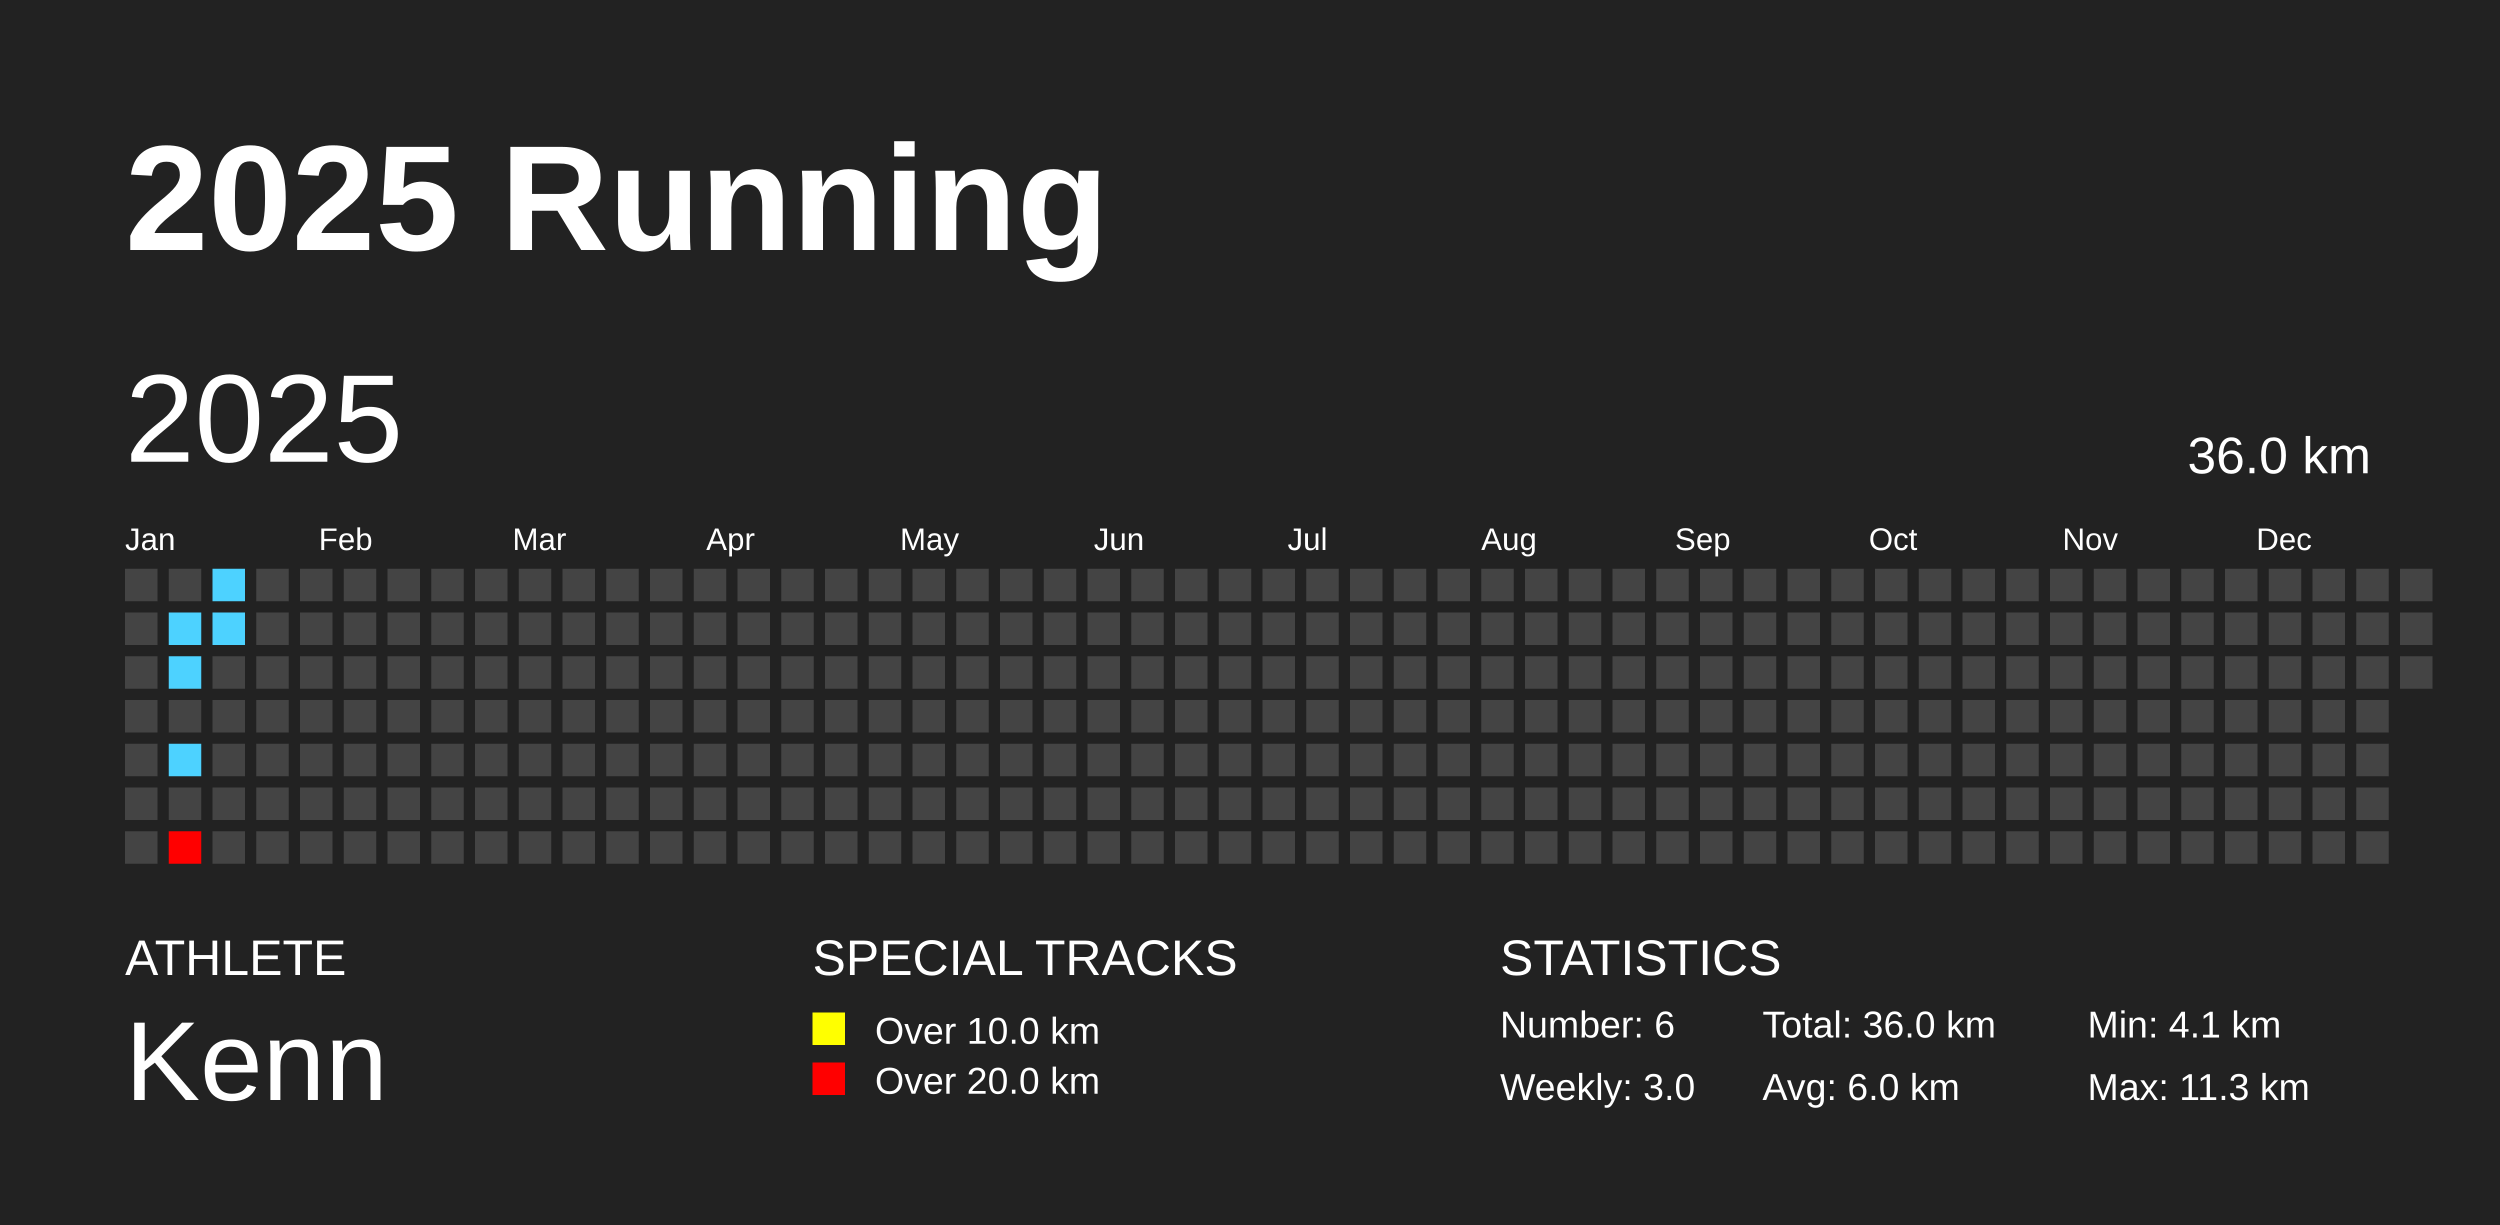
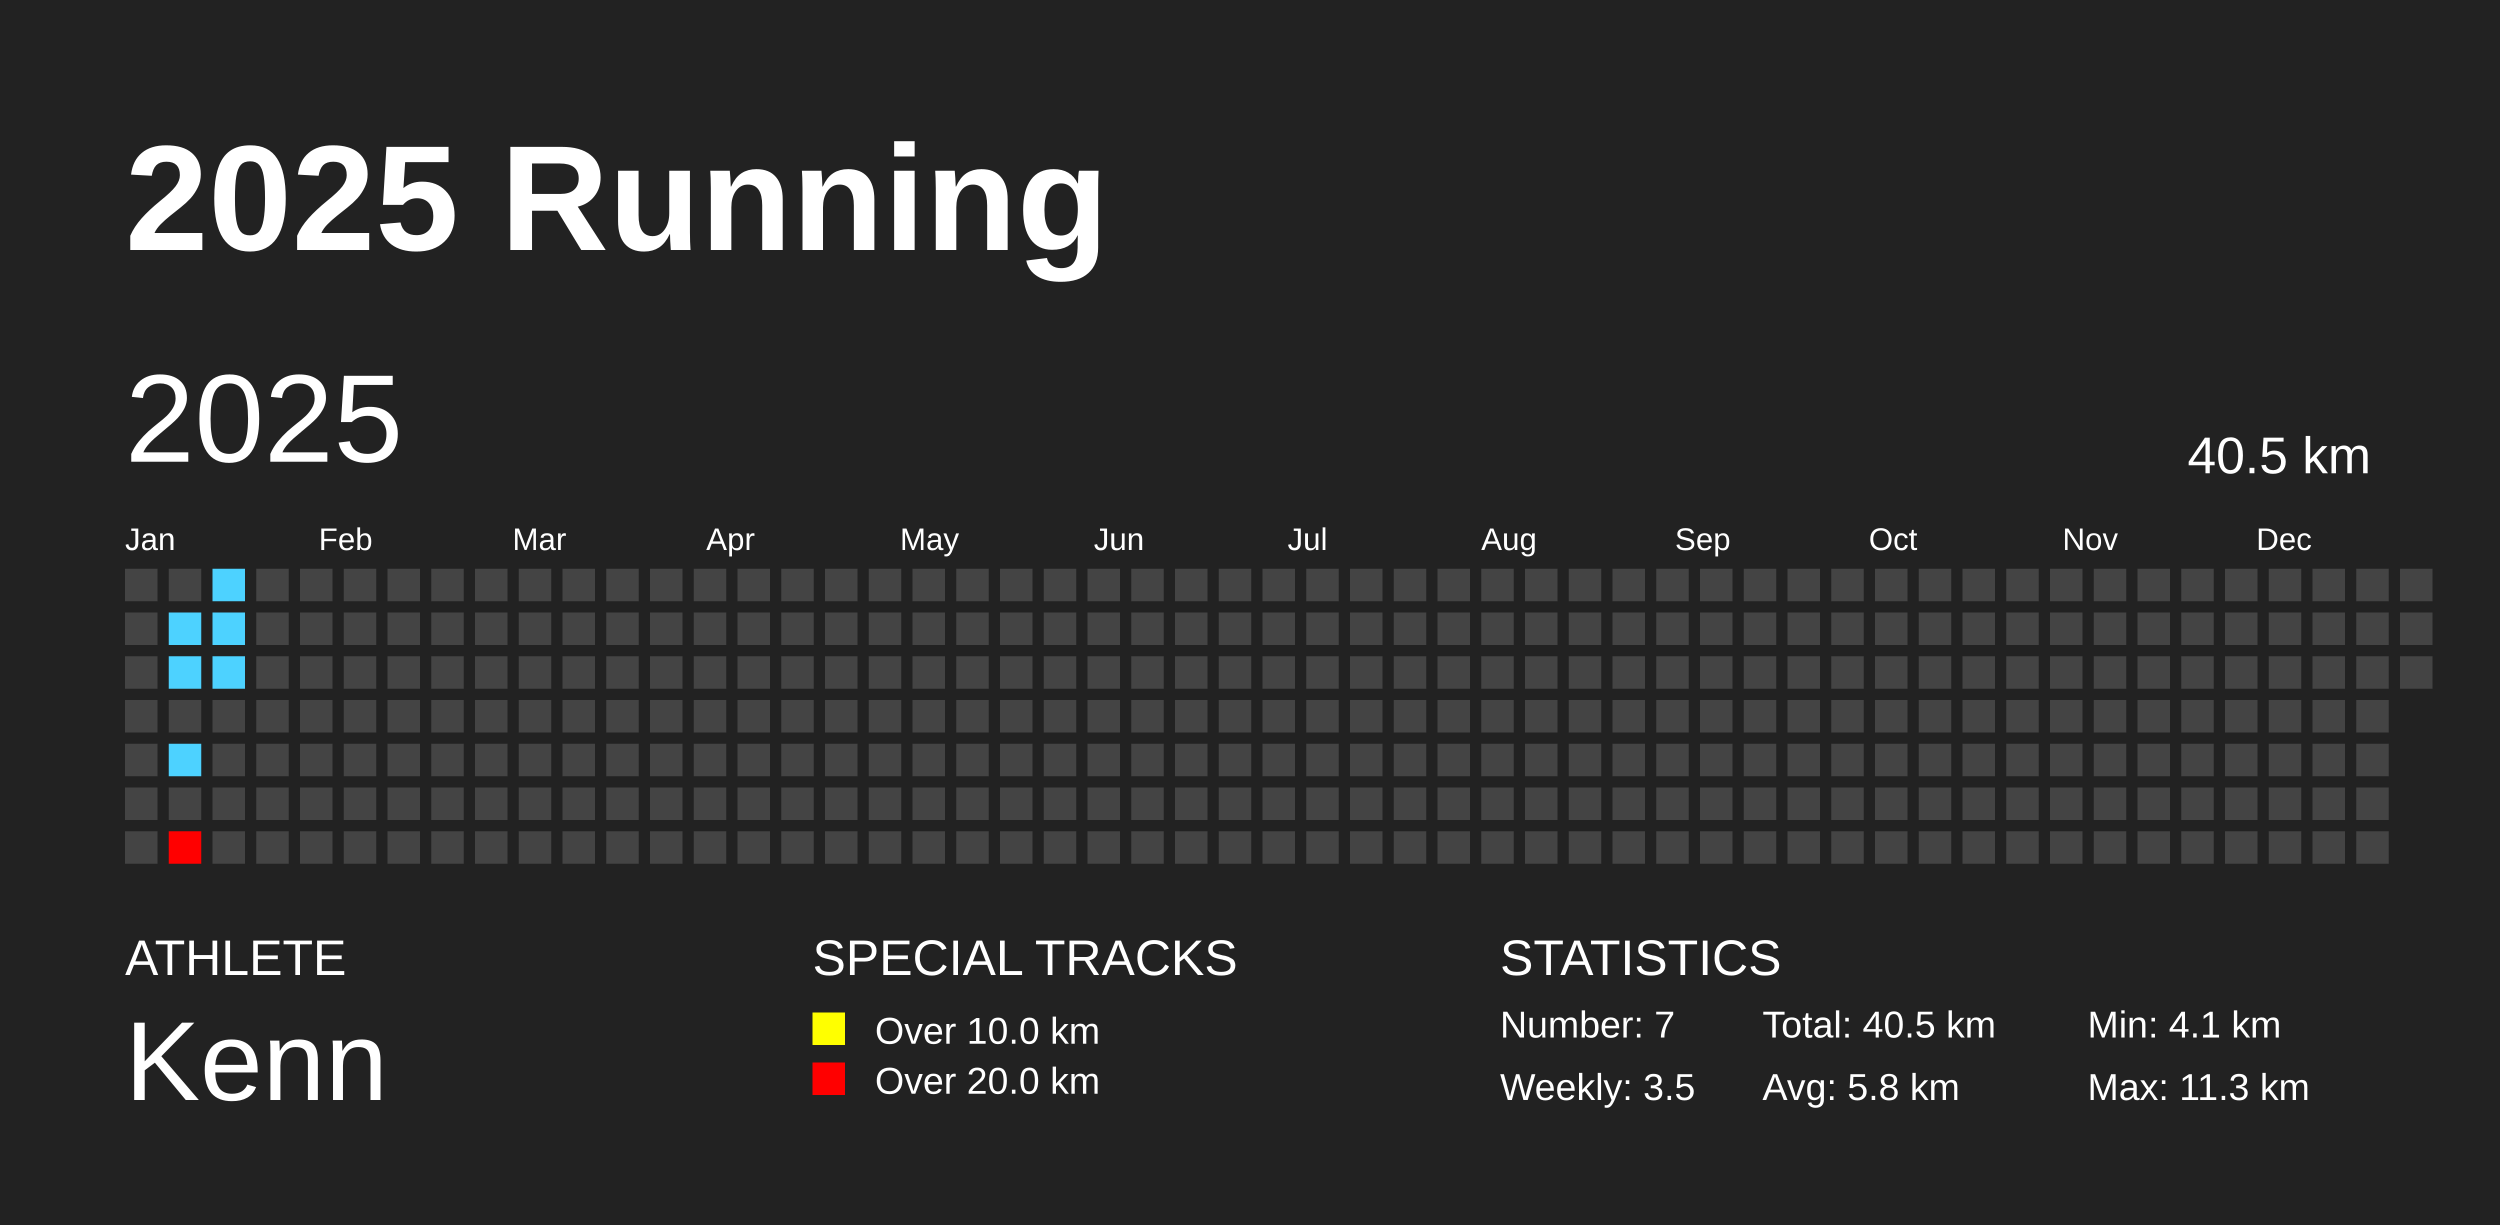
<svg xmlns="http://www.w3.org/2000/svg" baseProfile="full" height="98mm" version="1.1" viewBox="0,0,200,98" width="200mm">
  <defs />
  <rect fill="#222222" height="98" width="200" x="0" y="0" />
  <text fill="#FFFFFF" style="font-size:12px; font-family:Arial; font-weight:bold;" x="10" y="20">2025 Running</text>
  <text fill="#FFFFFF" style="font-size:4px; font-family:Arial" x="10" y="78">ATHLETE</text>
  <text fill="#FFFFFF" style="font-size:9px; font-family:Arial" x="10" y="88">Kenn</text>
  <text fill="#FFFFFF" style="font-size:4px; font-family:Arial" x="65" y="78">SPECIAL TRACKS</text>
  <rect fill="yellow" height="2.6" width="2.6" x="65" y="81" />
  <text fill="#FFFFFF" style="font-size:3px; font-family:Arial" x="70" y="83.5">Over 10.0 km</text>
  <rect fill="red" height="2.6" width="2.6" x="65" y="85" />
  <text fill="#FFFFFF" style="font-size:3px; font-family:Arial" x="70" y="87.5">Over 20.0 km</text>
  <text fill="#FFFFFF" style="font-size:4px; font-family:Arial" x="120" y="78">STATISTICS</text>
-   <text fill="#FFFFFF" style="font-size:3px; font-family:Arial" x="120" y="83">Number: 6</text>
-   <text fill="#FFFFFF" style="font-size:3px; font-family:Arial" x="120" y="88">Weekly: 3.0</text>
-   <text fill="#FFFFFF" style="font-size:3px; font-family:Arial" x="141" y="83">Total: 36.0 km</text>
-   <text fill="#FFFFFF" style="font-size:3px; font-family:Arial" x="141" y="88">Avg: 6.0 km</text>
+   <text fill="#FFFFFF" style="font-size:3px; font-family:Arial" x="120" y="83">Number: 7</text>
+   <text fill="#FFFFFF" style="font-size:3px; font-family:Arial" x="120" y="88">Weekly: 3.5</text>
+   <text fill="#FFFFFF" style="font-size:3px; font-family:Arial" x="141" y="83">Total: 40.5 km</text>
+   <text fill="#FFFFFF" style="font-size:3px; font-family:Arial" x="141" y="88">Avg: 5.8 km</text>
  <text fill="#FFFFFF" style="font-size:3px; font-family:Arial" x="167" y="83">Min: 4.1 km</text>
  <text fill="#FFFFFF" style="font-size:3px; font-family:Arial" x="167" y="88">Max: 11.3 km</text>
  <text dominant-baseline="hanging" fill="#FFFFFF" style="font-size:10.0px; font-family:Arial;" x="10" y="30">2025</text>
-   <text dominant-baseline="hanging" fill="#FFFFFF" style="font-size:4.125px; font-family:Arial;" x="175" y="35">36.0 km</text>
+   <text dominant-baseline="hanging" fill="#FFFFFF" style="font-size:4.125px; font-family:Arial;" x="175" y="35">40.5 km</text>
  <text fill="#FFFFFF" style="font-size:2.5px; font-family:Arial" x="10.0" y="44">Jan</text>
  <text fill="#FFFFFF" style="font-size:2.5px; font-family:Arial" x="25.5" y="44">Feb</text>
  <text fill="#FFFFFF" style="font-size:2.5px; font-family:Arial" x="41.0" y="44">Mar</text>
  <text fill="#FFFFFF" style="font-size:2.5px; font-family:Arial" x="56.5" y="44">Apr</text>
  <text fill="#FFFFFF" style="font-size:2.5px; font-family:Arial" x="72.0" y="44">May</text>
  <text fill="#FFFFFF" style="font-size:2.5px; font-family:Arial" x="87.5" y="44">Jun</text>
  <text fill="#FFFFFF" style="font-size:2.5px; font-family:Arial" x="103.0" y="44">Jul</text>
  <text fill="#FFFFFF" style="font-size:2.5px; font-family:Arial" x="118.5" y="44">Aug</text>
  <text fill="#FFFFFF" style="font-size:2.5px; font-family:Arial" x="134.0" y="44">Sep</text>
  <text fill="#FFFFFF" style="font-size:2.5px; font-family:Arial" x="149.5" y="44">Oct</text>
  <text fill="#FFFFFF" style="font-size:2.5px; font-family:Arial" x="165.0" y="44">Nov</text>
  <text fill="#FFFFFF" style="font-size:2.5px; font-family:Arial" x="180.5" y="44">Dec</text>
  <rect fill="#444444" height="2.6" width="2.6" x="10.0" y="45.5" />
  <rect fill="#444444" height="2.6" width="2.6" x="10.0" y="49.0" />
  <rect fill="#444444" height="2.6" width="2.6" x="10.0" y="52.5" />
  <rect fill="#444444" height="2.6" width="2.6" x="10.0" y="56.0" />
  <rect fill="#444444" height="2.6" width="2.6" x="10.0" y="59.5" />
  <rect fill="#444444" height="2.6" width="2.6" x="10.0" y="63.0" />
  <rect fill="#444444" height="2.6" width="2.6" x="10.0" y="66.5" />
  <rect fill="#444444" height="2.6" width="2.6" x="13.5" y="45.5" />
  <rect fill="#4dd2ff" height="2.6" width="2.6" x="13.5" y="49.0" />
  <rect fill="#4dd2ff" height="2.6" width="2.6" x="13.5" y="52.5" />
  <rect fill="#444444" height="2.6" width="2.6" x="13.5" y="56.0" />
  <rect fill="#4dd2ff" height="2.6" width="2.6" x="13.5" y="59.5" />
  <rect fill="#444444" height="2.6" width="2.6" x="13.5" y="63.0" />
  <rect fill="#ff0000" height="2.6" width="2.6" x="13.5" y="66.5" />
  <rect fill="#4dd2ff" height="2.6" width="2.6" x="17.0" y="45.5" />
  <rect fill="#4dd2ff" height="2.6" width="2.6" x="17.0" y="49.0" />
-   <rect fill="#444444" height="2.6" width="2.6" x="17.0" y="52.5" />
+   <rect fill="#4dd2ff" height="2.6" width="2.6" x="17.0" y="52.5" />
  <rect fill="#444444" height="2.6" width="2.6" x="17.0" y="56.0" />
  <rect fill="#444444" height="2.6" width="2.6" x="17.0" y="59.5" />
  <rect fill="#444444" height="2.6" width="2.6" x="17.0" y="63.0" />
  <rect fill="#444444" height="2.6" width="2.6" x="17.0" y="66.5" />
  <rect fill="#444444" height="2.6" width="2.6" x="20.5" y="45.5" />
  <rect fill="#444444" height="2.6" width="2.6" x="20.5" y="49.0" />
  <rect fill="#444444" height="2.6" width="2.6" x="20.5" y="52.5" />
  <rect fill="#444444" height="2.6" width="2.6" x="20.5" y="56.0" />
  <rect fill="#444444" height="2.6" width="2.6" x="20.5" y="59.5" />
  <rect fill="#444444" height="2.6" width="2.6" x="20.5" y="63.0" />
  <rect fill="#444444" height="2.6" width="2.6" x="20.5" y="66.5" />
  <rect fill="#444444" height="2.6" width="2.6" x="24.0" y="45.5" />
  <rect fill="#444444" height="2.6" width="2.6" x="24.0" y="49.0" />
  <rect fill="#444444" height="2.6" width="2.6" x="24.0" y="52.5" />
  <rect fill="#444444" height="2.6" width="2.6" x="24.0" y="56.0" />
  <rect fill="#444444" height="2.6" width="2.6" x="24.0" y="59.5" />
  <rect fill="#444444" height="2.6" width="2.6" x="24.0" y="63.0" />
  <rect fill="#444444" height="2.6" width="2.6" x="24.0" y="66.5" />
  <rect fill="#444444" height="2.6" width="2.6" x="27.5" y="45.5" />
  <rect fill="#444444" height="2.6" width="2.6" x="27.5" y="49.0" />
  <rect fill="#444444" height="2.6" width="2.6" x="27.5" y="52.5" />
  <rect fill="#444444" height="2.6" width="2.6" x="27.5" y="56.0" />
  <rect fill="#444444" height="2.6" width="2.6" x="27.5" y="59.5" />
  <rect fill="#444444" height="2.6" width="2.6" x="27.5" y="63.0" />
  <rect fill="#444444" height="2.6" width="2.6" x="27.5" y="66.5" />
  <rect fill="#444444" height="2.6" width="2.6" x="31.0" y="45.5" />
  <rect fill="#444444" height="2.6" width="2.6" x="31.0" y="49.0" />
  <rect fill="#444444" height="2.6" width="2.6" x="31.0" y="52.5" />
  <rect fill="#444444" height="2.6" width="2.6" x="31.0" y="56.0" />
  <rect fill="#444444" height="2.6" width="2.6" x="31.0" y="59.5" />
  <rect fill="#444444" height="2.6" width="2.6" x="31.0" y="63.0" />
  <rect fill="#444444" height="2.6" width="2.6" x="31.0" y="66.5" />
  <rect fill="#444444" height="2.6" width="2.6" x="34.5" y="45.5" />
  <rect fill="#444444" height="2.6" width="2.6" x="34.5" y="49.0" />
  <rect fill="#444444" height="2.6" width="2.6" x="34.5" y="52.5" />
  <rect fill="#444444" height="2.6" width="2.6" x="34.5" y="56.0" />
  <rect fill="#444444" height="2.6" width="2.6" x="34.5" y="59.5" />
  <rect fill="#444444" height="2.6" width="2.6" x="34.5" y="63.0" />
  <rect fill="#444444" height="2.6" width="2.6" x="34.5" y="66.5" />
  <rect fill="#444444" height="2.6" width="2.6" x="38.0" y="45.5" />
  <rect fill="#444444" height="2.6" width="2.6" x="38.0" y="49.0" />
  <rect fill="#444444" height="2.6" width="2.6" x="38.0" y="52.5" />
  <rect fill="#444444" height="2.6" width="2.6" x="38.0" y="56.0" />
  <rect fill="#444444" height="2.6" width="2.6" x="38.0" y="59.5" />
  <rect fill="#444444" height="2.6" width="2.6" x="38.0" y="63.0" />
  <rect fill="#444444" height="2.6" width="2.6" x="38.0" y="66.5" />
  <rect fill="#444444" height="2.6" width="2.6" x="41.5" y="45.5" />
  <rect fill="#444444" height="2.6" width="2.6" x="41.5" y="49.0" />
  <rect fill="#444444" height="2.6" width="2.6" x="41.5" y="52.5" />
  <rect fill="#444444" height="2.6" width="2.6" x="41.5" y="56.0" />
  <rect fill="#444444" height="2.6" width="2.6" x="41.5" y="59.5" />
  <rect fill="#444444" height="2.6" width="2.6" x="41.5" y="63.0" />
  <rect fill="#444444" height="2.6" width="2.6" x="41.5" y="66.5" />
  <rect fill="#444444" height="2.6" width="2.6" x="45.0" y="45.5" />
  <rect fill="#444444" height="2.6" width="2.6" x="45.0" y="49.0" />
  <rect fill="#444444" height="2.6" width="2.6" x="45.0" y="52.5" />
  <rect fill="#444444" height="2.6" width="2.6" x="45.0" y="56.0" />
  <rect fill="#444444" height="2.6" width="2.6" x="45.0" y="59.5" />
  <rect fill="#444444" height="2.6" width="2.6" x="45.0" y="63.0" />
  <rect fill="#444444" height="2.6" width="2.6" x="45.0" y="66.5" />
  <rect fill="#444444" height="2.6" width="2.6" x="48.5" y="45.5" />
  <rect fill="#444444" height="2.6" width="2.6" x="48.5" y="49.0" />
  <rect fill="#444444" height="2.6" width="2.6" x="48.5" y="52.5" />
  <rect fill="#444444" height="2.6" width="2.6" x="48.5" y="56.0" />
  <rect fill="#444444" height="2.6" width="2.6" x="48.5" y="59.5" />
  <rect fill="#444444" height="2.6" width="2.6" x="48.5" y="63.0" />
  <rect fill="#444444" height="2.6" width="2.6" x="48.5" y="66.5" />
  <rect fill="#444444" height="2.6" width="2.6" x="52.0" y="45.5" />
  <rect fill="#444444" height="2.6" width="2.6" x="52.0" y="49.0" />
  <rect fill="#444444" height="2.6" width="2.6" x="52.0" y="52.5" />
  <rect fill="#444444" height="2.6" width="2.6" x="52.0" y="56.0" />
  <rect fill="#444444" height="2.6" width="2.6" x="52.0" y="59.5" />
  <rect fill="#444444" height="2.6" width="2.6" x="52.0" y="63.0" />
  <rect fill="#444444" height="2.6" width="2.6" x="52.0" y="66.5" />
  <rect fill="#444444" height="2.6" width="2.6" x="55.5" y="45.5" />
  <rect fill="#444444" height="2.6" width="2.6" x="55.5" y="49.0" />
  <rect fill="#444444" height="2.6" width="2.6" x="55.5" y="52.5" />
  <rect fill="#444444" height="2.6" width="2.6" x="55.5" y="56.0" />
  <rect fill="#444444" height="2.6" width="2.6" x="55.5" y="59.5" />
  <rect fill="#444444" height="2.6" width="2.6" x="55.5" y="63.0" />
  <rect fill="#444444" height="2.6" width="2.6" x="55.5" y="66.5" />
  <rect fill="#444444" height="2.6" width="2.6" x="59.0" y="45.5" />
  <rect fill="#444444" height="2.6" width="2.6" x="59.0" y="49.0" />
  <rect fill="#444444" height="2.6" width="2.6" x="59.0" y="52.5" />
  <rect fill="#444444" height="2.6" width="2.6" x="59.0" y="56.0" />
  <rect fill="#444444" height="2.6" width="2.6" x="59.0" y="59.5" />
  <rect fill="#444444" height="2.6" width="2.6" x="59.0" y="63.0" />
  <rect fill="#444444" height="2.6" width="2.6" x="59.0" y="66.5" />
  <rect fill="#444444" height="2.6" width="2.6" x="62.5" y="45.5" />
  <rect fill="#444444" height="2.6" width="2.6" x="62.5" y="49.0" />
  <rect fill="#444444" height="2.6" width="2.6" x="62.5" y="52.5" />
  <rect fill="#444444" height="2.6" width="2.6" x="62.5" y="56.0" />
  <rect fill="#444444" height="2.6" width="2.6" x="62.5" y="59.5" />
  <rect fill="#444444" height="2.6" width="2.6" x="62.5" y="63.0" />
  <rect fill="#444444" height="2.6" width="2.6" x="62.5" y="66.5" />
  <rect fill="#444444" height="2.6" width="2.6" x="66.0" y="45.5" />
  <rect fill="#444444" height="2.6" width="2.6" x="66.0" y="49.0" />
  <rect fill="#444444" height="2.6" width="2.6" x="66.0" y="52.5" />
  <rect fill="#444444" height="2.6" width="2.6" x="66.0" y="56.0" />
  <rect fill="#444444" height="2.6" width="2.6" x="66.0" y="59.5" />
  <rect fill="#444444" height="2.6" width="2.6" x="66.0" y="63.0" />
  <rect fill="#444444" height="2.6" width="2.6" x="66.0" y="66.5" />
  <rect fill="#444444" height="2.6" width="2.6" x="69.5" y="45.5" />
  <rect fill="#444444" height="2.6" width="2.6" x="69.5" y="49.0" />
  <rect fill="#444444" height="2.6" width="2.6" x="69.5" y="52.5" />
  <rect fill="#444444" height="2.6" width="2.6" x="69.5" y="56.0" />
  <rect fill="#444444" height="2.6" width="2.6" x="69.5" y="59.5" />
  <rect fill="#444444" height="2.6" width="2.6" x="69.5" y="63.0" />
  <rect fill="#444444" height="2.6" width="2.6" x="69.5" y="66.5" />
  <rect fill="#444444" height="2.6" width="2.6" x="73.0" y="45.5" />
  <rect fill="#444444" height="2.6" width="2.6" x="73.0" y="49.0" />
  <rect fill="#444444" height="2.6" width="2.6" x="73.0" y="52.5" />
  <rect fill="#444444" height="2.6" width="2.6" x="73.0" y="56.0" />
  <rect fill="#444444" height="2.6" width="2.6" x="73.0" y="59.5" />
  <rect fill="#444444" height="2.6" width="2.6" x="73.0" y="63.0" />
  <rect fill="#444444" height="2.6" width="2.6" x="73.0" y="66.5" />
  <rect fill="#444444" height="2.6" width="2.6" x="76.5" y="45.5" />
  <rect fill="#444444" height="2.6" width="2.6" x="76.5" y="49.0" />
  <rect fill="#444444" height="2.6" width="2.6" x="76.5" y="52.5" />
  <rect fill="#444444" height="2.6" width="2.6" x="76.5" y="56.0" />
  <rect fill="#444444" height="2.6" width="2.6" x="76.5" y="59.5" />
  <rect fill="#444444" height="2.6" width="2.6" x="76.5" y="63.0" />
  <rect fill="#444444" height="2.6" width="2.6" x="76.5" y="66.5" />
  <rect fill="#444444" height="2.6" width="2.6" x="80.0" y="45.5" />
  <rect fill="#444444" height="2.6" width="2.6" x="80.0" y="49.0" />
  <rect fill="#444444" height="2.6" width="2.6" x="80.0" y="52.5" />
  <rect fill="#444444" height="2.6" width="2.6" x="80.0" y="56.0" />
  <rect fill="#444444" height="2.6" width="2.6" x="80.0" y="59.5" />
  <rect fill="#444444" height="2.6" width="2.6" x="80.0" y="63.0" />
  <rect fill="#444444" height="2.6" width="2.6" x="80.0" y="66.5" />
  <rect fill="#444444" height="2.6" width="2.6" x="83.5" y="45.5" />
  <rect fill="#444444" height="2.6" width="2.6" x="83.5" y="49.0" />
  <rect fill="#444444" height="2.6" width="2.6" x="83.5" y="52.5" />
  <rect fill="#444444" height="2.6" width="2.6" x="83.5" y="56.0" />
  <rect fill="#444444" height="2.6" width="2.6" x="83.5" y="59.5" />
  <rect fill="#444444" height="2.6" width="2.6" x="83.5" y="63.0" />
  <rect fill="#444444" height="2.6" width="2.6" x="83.5" y="66.5" />
  <rect fill="#444444" height="2.6" width="2.6" x="87.0" y="45.5" />
  <rect fill="#444444" height="2.6" width="2.6" x="87.0" y="49.0" />
  <rect fill="#444444" height="2.6" width="2.6" x="87.0" y="52.5" />
  <rect fill="#444444" height="2.6" width="2.6" x="87.0" y="56.0" />
  <rect fill="#444444" height="2.6" width="2.6" x="87.0" y="59.5" />
  <rect fill="#444444" height="2.6" width="2.6" x="87.0" y="63.0" />
  <rect fill="#444444" height="2.6" width="2.6" x="87.0" y="66.5" />
  <rect fill="#444444" height="2.6" width="2.6" x="90.5" y="45.5" />
  <rect fill="#444444" height="2.6" width="2.6" x="90.5" y="49.0" />
  <rect fill="#444444" height="2.6" width="2.6" x="90.5" y="52.5" />
  <rect fill="#444444" height="2.6" width="2.6" x="90.5" y="56.0" />
  <rect fill="#444444" height="2.6" width="2.6" x="90.5" y="59.5" />
  <rect fill="#444444" height="2.6" width="2.6" x="90.5" y="63.0" />
  <rect fill="#444444" height="2.6" width="2.6" x="90.5" y="66.5" />
  <rect fill="#444444" height="2.6" width="2.6" x="94.0" y="45.5" />
  <rect fill="#444444" height="2.6" width="2.6" x="94.0" y="49.0" />
  <rect fill="#444444" height="2.6" width="2.6" x="94.0" y="52.5" />
  <rect fill="#444444" height="2.6" width="2.6" x="94.0" y="56.0" />
  <rect fill="#444444" height="2.6" width="2.6" x="94.0" y="59.5" />
  <rect fill="#444444" height="2.6" width="2.6" x="94.0" y="63.0" />
  <rect fill="#444444" height="2.6" width="2.6" x="94.0" y="66.5" />
  <rect fill="#444444" height="2.6" width="2.6" x="97.5" y="45.5" />
  <rect fill="#444444" height="2.6" width="2.6" x="97.5" y="49.0" />
  <rect fill="#444444" height="2.6" width="2.6" x="97.5" y="52.5" />
  <rect fill="#444444" height="2.6" width="2.6" x="97.5" y="56.0" />
  <rect fill="#444444" height="2.6" width="2.6" x="97.5" y="59.5" />
  <rect fill="#444444" height="2.6" width="2.6" x="97.5" y="63.0" />
  <rect fill="#444444" height="2.6" width="2.6" x="97.5" y="66.5" />
  <rect fill="#444444" height="2.6" width="2.6" x="101.0" y="45.5" />
  <rect fill="#444444" height="2.6" width="2.6" x="101.0" y="49.0" />
  <rect fill="#444444" height="2.6" width="2.6" x="101.0" y="52.5" />
  <rect fill="#444444" height="2.6" width="2.6" x="101.0" y="56.0" />
  <rect fill="#444444" height="2.6" width="2.6" x="101.0" y="59.5" />
  <rect fill="#444444" height="2.6" width="2.6" x="101.0" y="63.0" />
  <rect fill="#444444" height="2.6" width="2.6" x="101.0" y="66.5" />
  <rect fill="#444444" height="2.6" width="2.6" x="104.5" y="45.5" />
  <rect fill="#444444" height="2.6" width="2.6" x="104.5" y="49.0" />
  <rect fill="#444444" height="2.6" width="2.6" x="104.5" y="52.5" />
  <rect fill="#444444" height="2.6" width="2.6" x="104.5" y="56.0" />
  <rect fill="#444444" height="2.6" width="2.6" x="104.5" y="59.5" />
  <rect fill="#444444" height="2.6" width="2.6" x="104.5" y="63.0" />
  <rect fill="#444444" height="2.6" width="2.6" x="104.5" y="66.5" />
  <rect fill="#444444" height="2.6" width="2.6" x="108.0" y="45.5" />
  <rect fill="#444444" height="2.6" width="2.6" x="108.0" y="49.0" />
  <rect fill="#444444" height="2.6" width="2.6" x="108.0" y="52.5" />
  <rect fill="#444444" height="2.6" width="2.6" x="108.0" y="56.0" />
  <rect fill="#444444" height="2.6" width="2.6" x="108.0" y="59.5" />
  <rect fill="#444444" height="2.6" width="2.6" x="108.0" y="63.0" />
  <rect fill="#444444" height="2.6" width="2.6" x="108.0" y="66.5" />
  <rect fill="#444444" height="2.6" width="2.6" x="111.5" y="45.5" />
  <rect fill="#444444" height="2.6" width="2.6" x="111.5" y="49.0" />
  <rect fill="#444444" height="2.6" width="2.6" x="111.5" y="52.5" />
  <rect fill="#444444" height="2.6" width="2.6" x="111.5" y="56.0" />
  <rect fill="#444444" height="2.6" width="2.6" x="111.5" y="59.5" />
  <rect fill="#444444" height="2.6" width="2.6" x="111.5" y="63.0" />
  <rect fill="#444444" height="2.6" width="2.6" x="111.5" y="66.5" />
  <rect fill="#444444" height="2.6" width="2.6" x="115.0" y="45.5" />
  <rect fill="#444444" height="2.6" width="2.6" x="115.0" y="49.0" />
  <rect fill="#444444" height="2.6" width="2.6" x="115.0" y="52.5" />
  <rect fill="#444444" height="2.6" width="2.6" x="115.0" y="56.0" />
  <rect fill="#444444" height="2.6" width="2.6" x="115.0" y="59.5" />
  <rect fill="#444444" height="2.6" width="2.6" x="115.0" y="63.0" />
  <rect fill="#444444" height="2.6" width="2.6" x="115.0" y="66.5" />
  <rect fill="#444444" height="2.6" width="2.6" x="118.5" y="45.5" />
  <rect fill="#444444" height="2.6" width="2.6" x="118.5" y="49.0" />
  <rect fill="#444444" height="2.6" width="2.6" x="118.5" y="52.5" />
  <rect fill="#444444" height="2.6" width="2.6" x="118.5" y="56.0" />
  <rect fill="#444444" height="2.6" width="2.6" x="118.5" y="59.5" />
  <rect fill="#444444" height="2.6" width="2.6" x="118.5" y="63.0" />
  <rect fill="#444444" height="2.6" width="2.6" x="118.5" y="66.5" />
  <rect fill="#444444" height="2.6" width="2.6" x="122.0" y="45.5" />
  <rect fill="#444444" height="2.6" width="2.6" x="122.0" y="49.0" />
  <rect fill="#444444" height="2.6" width="2.6" x="122.0" y="52.5" />
  <rect fill="#444444" height="2.6" width="2.6" x="122.0" y="56.0" />
  <rect fill="#444444" height="2.6" width="2.6" x="122.0" y="59.5" />
  <rect fill="#444444" height="2.6" width="2.6" x="122.0" y="63.0" />
  <rect fill="#444444" height="2.6" width="2.6" x="122.0" y="66.5" />
  <rect fill="#444444" height="2.6" width="2.6" x="125.5" y="45.5" />
  <rect fill="#444444" height="2.6" width="2.6" x="125.5" y="49.0" />
  <rect fill="#444444" height="2.6" width="2.6" x="125.5" y="52.5" />
  <rect fill="#444444" height="2.6" width="2.6" x="125.5" y="56.0" />
  <rect fill="#444444" height="2.6" width="2.6" x="125.5" y="59.5" />
  <rect fill="#444444" height="2.6" width="2.6" x="125.5" y="63.0" />
  <rect fill="#444444" height="2.6" width="2.6" x="125.5" y="66.5" />
  <rect fill="#444444" height="2.6" width="2.6" x="129.0" y="45.5" />
  <rect fill="#444444" height="2.6" width="2.6" x="129.0" y="49.0" />
  <rect fill="#444444" height="2.6" width="2.6" x="129.0" y="52.5" />
  <rect fill="#444444" height="2.6" width="2.6" x="129.0" y="56.0" />
  <rect fill="#444444" height="2.6" width="2.6" x="129.0" y="59.5" />
  <rect fill="#444444" height="2.6" width="2.6" x="129.0" y="63.0" />
  <rect fill="#444444" height="2.6" width="2.6" x="129.0" y="66.5" />
  <rect fill="#444444" height="2.6" width="2.6" x="132.5" y="45.5" />
  <rect fill="#444444" height="2.6" width="2.6" x="132.5" y="49.0" />
  <rect fill="#444444" height="2.6" width="2.6" x="132.5" y="52.5" />
  <rect fill="#444444" height="2.6" width="2.6" x="132.5" y="56.0" />
  <rect fill="#444444" height="2.6" width="2.6" x="132.5" y="59.5" />
  <rect fill="#444444" height="2.6" width="2.6" x="132.5" y="63.0" />
  <rect fill="#444444" height="2.6" width="2.6" x="132.5" y="66.5" />
  <rect fill="#444444" height="2.6" width="2.6" x="136.0" y="45.5" />
  <rect fill="#444444" height="2.6" width="2.6" x="136.0" y="49.0" />
  <rect fill="#444444" height="2.6" width="2.6" x="136.0" y="52.5" />
  <rect fill="#444444" height="2.6" width="2.6" x="136.0" y="56.0" />
  <rect fill="#444444" height="2.6" width="2.6" x="136.0" y="59.5" />
  <rect fill="#444444" height="2.6" width="2.6" x="136.0" y="63.0" />
  <rect fill="#444444" height="2.6" width="2.6" x="136.0" y="66.5" />
  <rect fill="#444444" height="2.6" width="2.6" x="139.5" y="45.5" />
  <rect fill="#444444" height="2.6" width="2.6" x="139.5" y="49.0" />
  <rect fill="#444444" height="2.6" width="2.6" x="139.5" y="52.5" />
  <rect fill="#444444" height="2.6" width="2.6" x="139.5" y="56.0" />
  <rect fill="#444444" height="2.6" width="2.6" x="139.5" y="59.5" />
  <rect fill="#444444" height="2.6" width="2.6" x="139.5" y="63.0" />
  <rect fill="#444444" height="2.6" width="2.6" x="139.5" y="66.5" />
  <rect fill="#444444" height="2.6" width="2.6" x="143.0" y="45.5" />
  <rect fill="#444444" height="2.6" width="2.6" x="143.0" y="49.0" />
  <rect fill="#444444" height="2.6" width="2.6" x="143.0" y="52.5" />
  <rect fill="#444444" height="2.6" width="2.6" x="143.0" y="56.0" />
  <rect fill="#444444" height="2.6" width="2.6" x="143.0" y="59.5" />
  <rect fill="#444444" height="2.6" width="2.6" x="143.0" y="63.0" />
  <rect fill="#444444" height="2.6" width="2.6" x="143.0" y="66.5" />
  <rect fill="#444444" height="2.6" width="2.6" x="146.5" y="45.5" />
  <rect fill="#444444" height="2.6" width="2.6" x="146.5" y="49.0" />
  <rect fill="#444444" height="2.6" width="2.6" x="146.5" y="52.5" />
  <rect fill="#444444" height="2.6" width="2.6" x="146.5" y="56.0" />
  <rect fill="#444444" height="2.6" width="2.6" x="146.5" y="59.5" />
  <rect fill="#444444" height="2.6" width="2.6" x="146.5" y="63.0" />
  <rect fill="#444444" height="2.6" width="2.6" x="146.5" y="66.5" />
  <rect fill="#444444" height="2.6" width="2.6" x="150.0" y="45.5" />
  <rect fill="#444444" height="2.6" width="2.6" x="150.0" y="49.0" />
  <rect fill="#444444" height="2.6" width="2.6" x="150.0" y="52.5" />
  <rect fill="#444444" height="2.6" width="2.6" x="150.0" y="56.0" />
  <rect fill="#444444" height="2.6" width="2.6" x="150.0" y="59.5" />
  <rect fill="#444444" height="2.6" width="2.6" x="150.0" y="63.0" />
  <rect fill="#444444" height="2.6" width="2.6" x="150.0" y="66.5" />
  <rect fill="#444444" height="2.6" width="2.6" x="153.5" y="45.5" />
  <rect fill="#444444" height="2.6" width="2.6" x="153.5" y="49.0" />
  <rect fill="#444444" height="2.6" width="2.6" x="153.5" y="52.5" />
  <rect fill="#444444" height="2.6" width="2.6" x="153.5" y="56.0" />
  <rect fill="#444444" height="2.6" width="2.6" x="153.5" y="59.5" />
  <rect fill="#444444" height="2.6" width="2.6" x="153.5" y="63.0" />
  <rect fill="#444444" height="2.6" width="2.6" x="153.5" y="66.5" />
  <rect fill="#444444" height="2.6" width="2.6" x="157.0" y="45.5" />
  <rect fill="#444444" height="2.6" width="2.6" x="157.0" y="49.0" />
  <rect fill="#444444" height="2.6" width="2.6" x="157.0" y="52.5" />
  <rect fill="#444444" height="2.6" width="2.6" x="157.0" y="56.0" />
  <rect fill="#444444" height="2.6" width="2.6" x="157.0" y="59.5" />
  <rect fill="#444444" height="2.6" width="2.6" x="157.0" y="63.0" />
  <rect fill="#444444" height="2.6" width="2.6" x="157.0" y="66.5" />
  <rect fill="#444444" height="2.6" width="2.6" x="160.5" y="45.5" />
  <rect fill="#444444" height="2.6" width="2.6" x="160.5" y="49.0" />
  <rect fill="#444444" height="2.6" width="2.6" x="160.5" y="52.5" />
  <rect fill="#444444" height="2.6" width="2.6" x="160.5" y="56.0" />
  <rect fill="#444444" height="2.6" width="2.6" x="160.5" y="59.5" />
  <rect fill="#444444" height="2.6" width="2.6" x="160.5" y="63.0" />
  <rect fill="#444444" height="2.6" width="2.6" x="160.5" y="66.5" />
  <rect fill="#444444" height="2.6" width="2.6" x="164.0" y="45.5" />
  <rect fill="#444444" height="2.6" width="2.6" x="164.0" y="49.0" />
  <rect fill="#444444" height="2.6" width="2.6" x="164.0" y="52.5" />
  <rect fill="#444444" height="2.6" width="2.6" x="164.0" y="56.0" />
  <rect fill="#444444" height="2.6" width="2.6" x="164.0" y="59.5" />
  <rect fill="#444444" height="2.6" width="2.6" x="164.0" y="63.0" />
  <rect fill="#444444" height="2.6" width="2.6" x="164.0" y="66.5" />
  <rect fill="#444444" height="2.6" width="2.6" x="167.5" y="45.5" />
  <rect fill="#444444" height="2.6" width="2.6" x="167.5" y="49.0" />
  <rect fill="#444444" height="2.6" width="2.6" x="167.5" y="52.5" />
  <rect fill="#444444" height="2.6" width="2.6" x="167.5" y="56.0" />
  <rect fill="#444444" height="2.6" width="2.6" x="167.5" y="59.5" />
  <rect fill="#444444" height="2.6" width="2.6" x="167.5" y="63.0" />
  <rect fill="#444444" height="2.6" width="2.6" x="167.5" y="66.5" />
  <rect fill="#444444" height="2.6" width="2.6" x="171.0" y="45.5" />
  <rect fill="#444444" height="2.6" width="2.6" x="171.0" y="49.0" />
  <rect fill="#444444" height="2.6" width="2.6" x="171.0" y="52.5" />
  <rect fill="#444444" height="2.6" width="2.6" x="171.0" y="56.0" />
  <rect fill="#444444" height="2.6" width="2.6" x="171.0" y="59.5" />
  <rect fill="#444444" height="2.6" width="2.6" x="171.0" y="63.0" />
  <rect fill="#444444" height="2.6" width="2.6" x="171.0" y="66.5" />
  <rect fill="#444444" height="2.6" width="2.6" x="174.5" y="45.5" />
  <rect fill="#444444" height="2.6" width="2.6" x="174.5" y="49.0" />
  <rect fill="#444444" height="2.6" width="2.6" x="174.5" y="52.5" />
  <rect fill="#444444" height="2.6" width="2.6" x="174.5" y="56.0" />
  <rect fill="#444444" height="2.6" width="2.6" x="174.5" y="59.5" />
  <rect fill="#444444" height="2.6" width="2.6" x="174.5" y="63.0" />
  <rect fill="#444444" height="2.6" width="2.6" x="174.5" y="66.5" />
  <rect fill="#444444" height="2.6" width="2.6" x="178.0" y="45.5" />
  <rect fill="#444444" height="2.6" width="2.6" x="178.0" y="49.0" />
  <rect fill="#444444" height="2.6" width="2.6" x="178.0" y="52.5" />
  <rect fill="#444444" height="2.6" width="2.6" x="178.0" y="56.0" />
  <rect fill="#444444" height="2.6" width="2.6" x="178.0" y="59.5" />
  <rect fill="#444444" height="2.6" width="2.6" x="178.0" y="63.0" />
  <rect fill="#444444" height="2.6" width="2.6" x="178.0" y="66.5" />
  <rect fill="#444444" height="2.6" width="2.6" x="181.5" y="45.5" />
  <rect fill="#444444" height="2.6" width="2.6" x="181.5" y="49.0" />
  <rect fill="#444444" height="2.6" width="2.6" x="181.5" y="52.5" />
  <rect fill="#444444" height="2.6" width="2.6" x="181.5" y="56.0" />
  <rect fill="#444444" height="2.6" width="2.6" x="181.5" y="59.5" />
  <rect fill="#444444" height="2.6" width="2.6" x="181.5" y="63.0" />
  <rect fill="#444444" height="2.6" width="2.6" x="181.5" y="66.5" />
  <rect fill="#444444" height="2.6" width="2.6" x="185.0" y="45.5" />
  <rect fill="#444444" height="2.6" width="2.6" x="185.0" y="49.0" />
  <rect fill="#444444" height="2.6" width="2.6" x="185.0" y="52.5" />
  <rect fill="#444444" height="2.6" width="2.6" x="185.0" y="56.0" />
  <rect fill="#444444" height="2.6" width="2.6" x="185.0" y="59.5" />
  <rect fill="#444444" height="2.6" width="2.6" x="185.0" y="63.0" />
  <rect fill="#444444" height="2.6" width="2.6" x="185.0" y="66.5" />
  <rect fill="#444444" height="2.6" width="2.6" x="188.5" y="45.5" />
  <rect fill="#444444" height="2.6" width="2.6" x="188.5" y="49.0" />
  <rect fill="#444444" height="2.6" width="2.6" x="188.5" y="52.5" />
  <rect fill="#444444" height="2.6" width="2.6" x="188.5" y="56.0" />
  <rect fill="#444444" height="2.6" width="2.6" x="188.5" y="59.5" />
  <rect fill="#444444" height="2.6" width="2.6" x="188.5" y="63.0" />
  <rect fill="#444444" height="2.6" width="2.6" x="188.5" y="66.5" />
  <rect fill="#444444" height="2.6" width="2.6" x="192.0" y="45.5" />
  <rect fill="#444444" height="2.6" width="2.6" x="192.0" y="49.0" />
  <rect fill="#444444" height="2.6" width="2.6" x="192.0" y="52.5" />
</svg>
